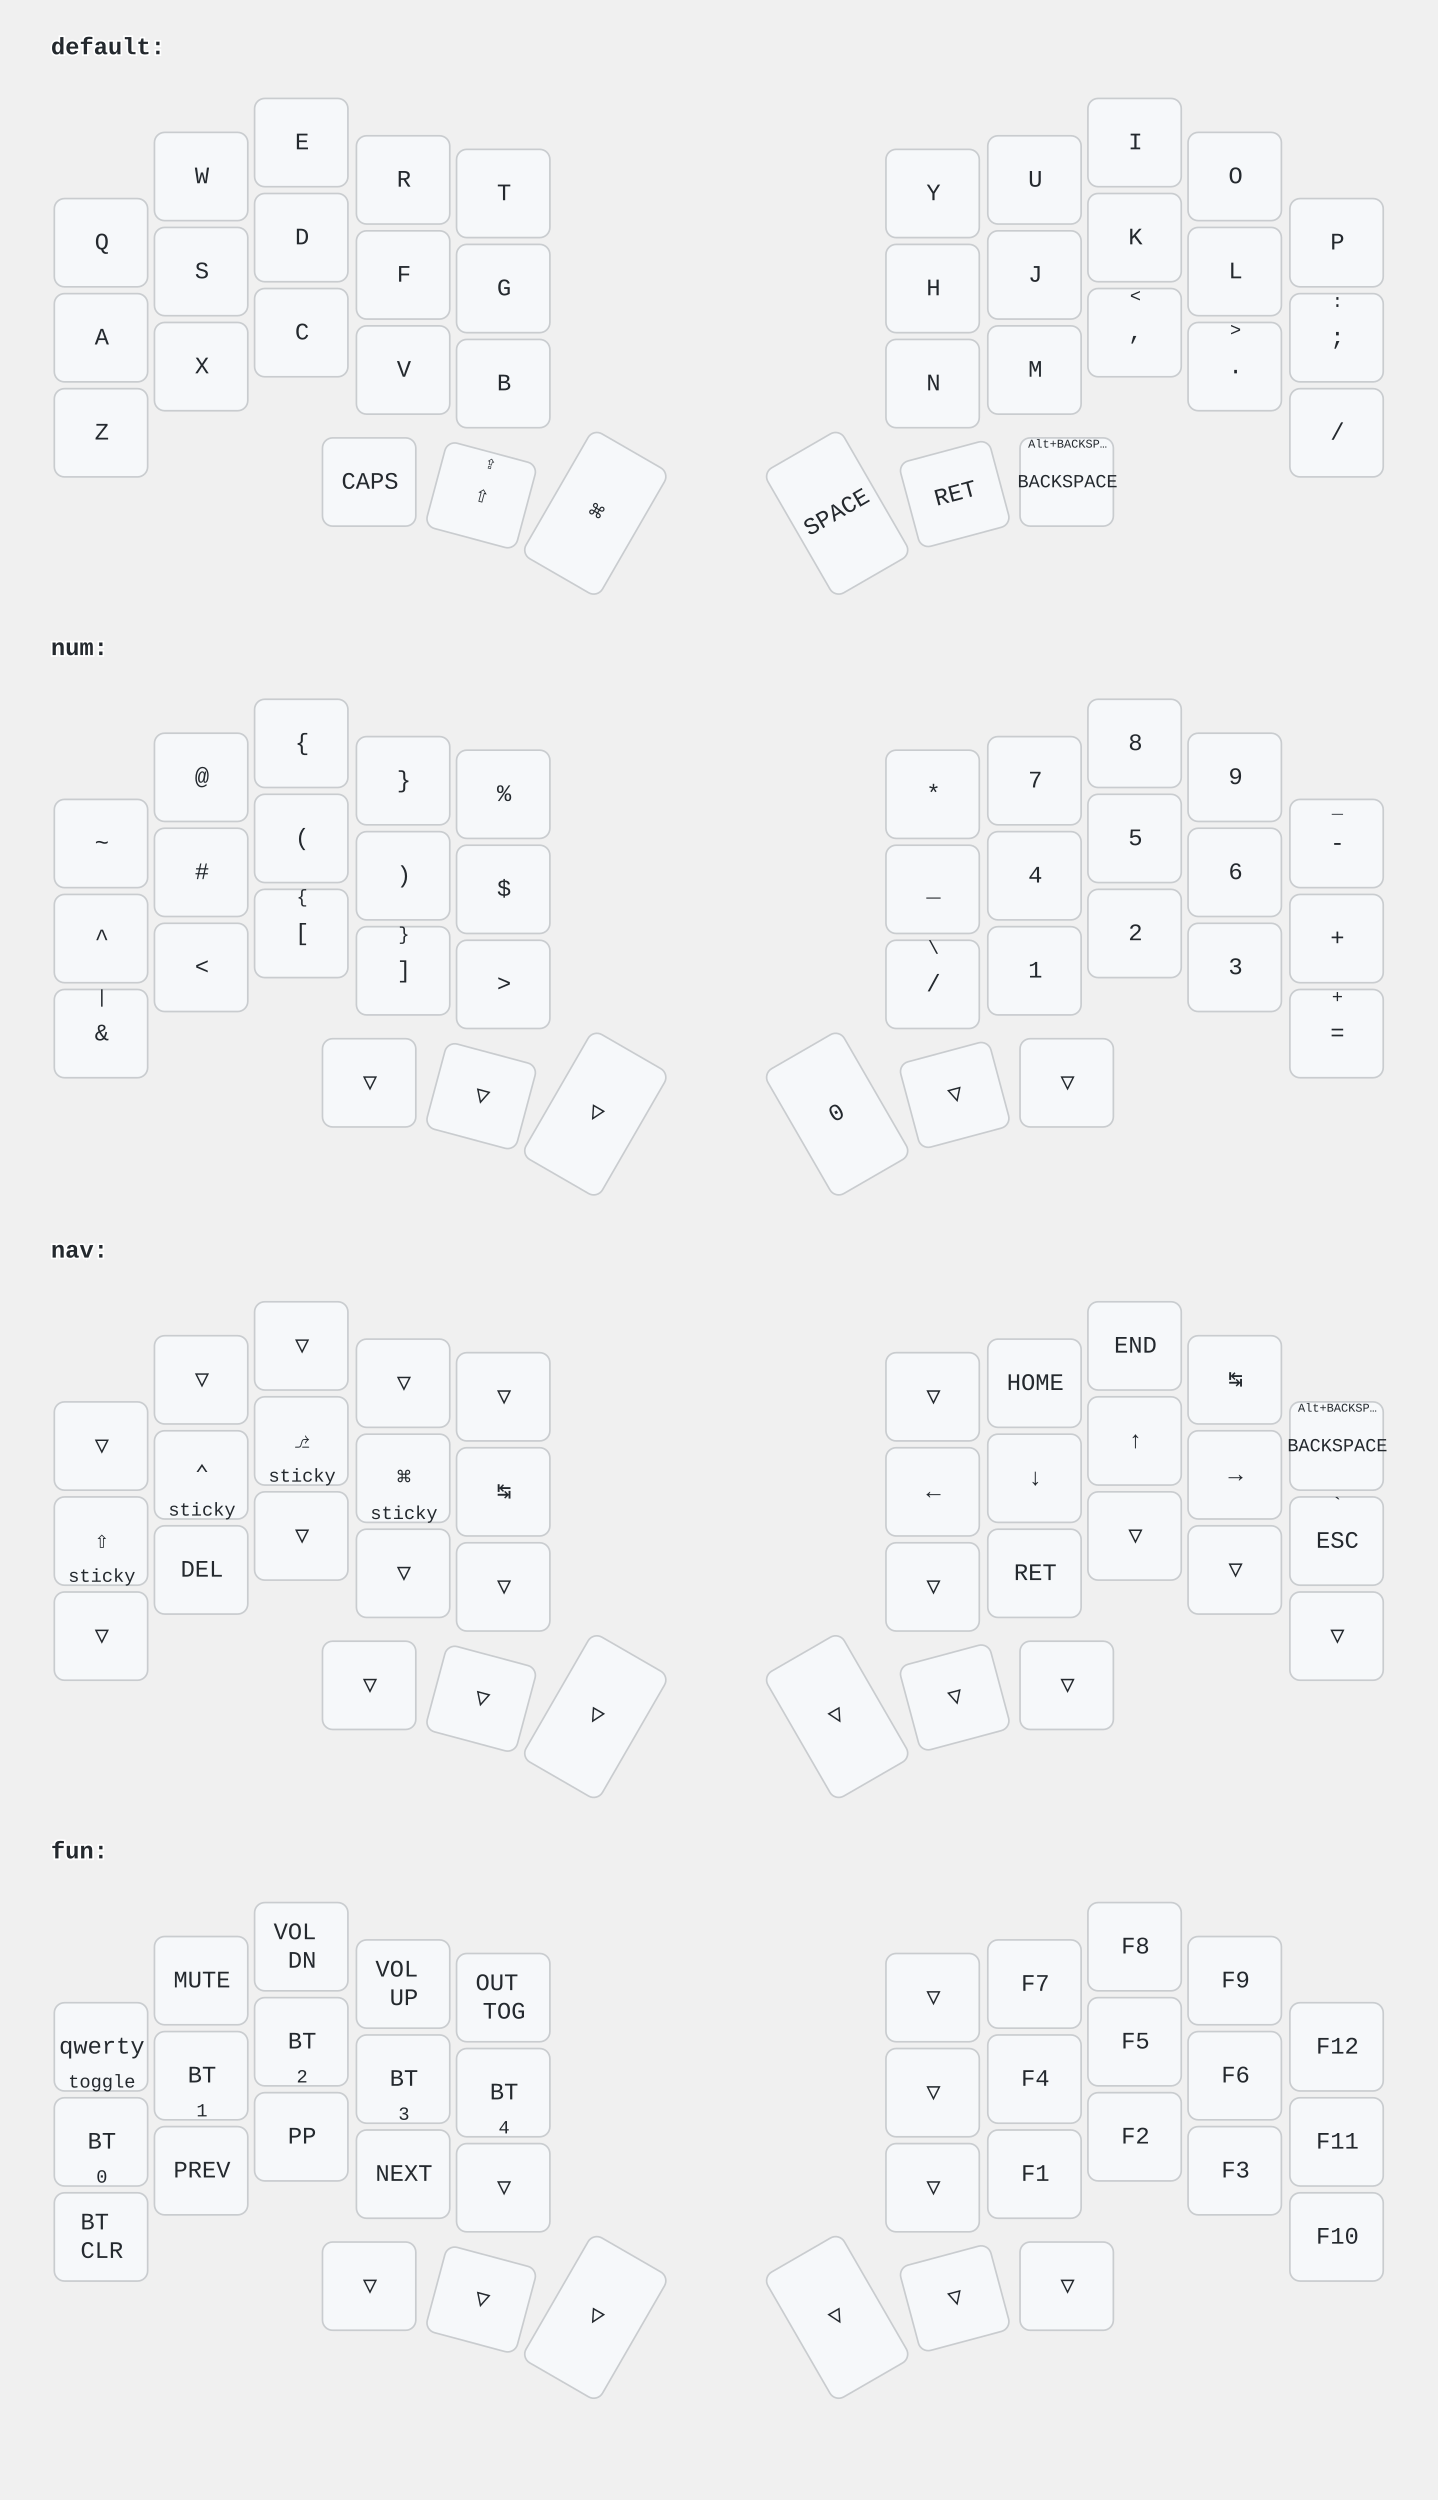
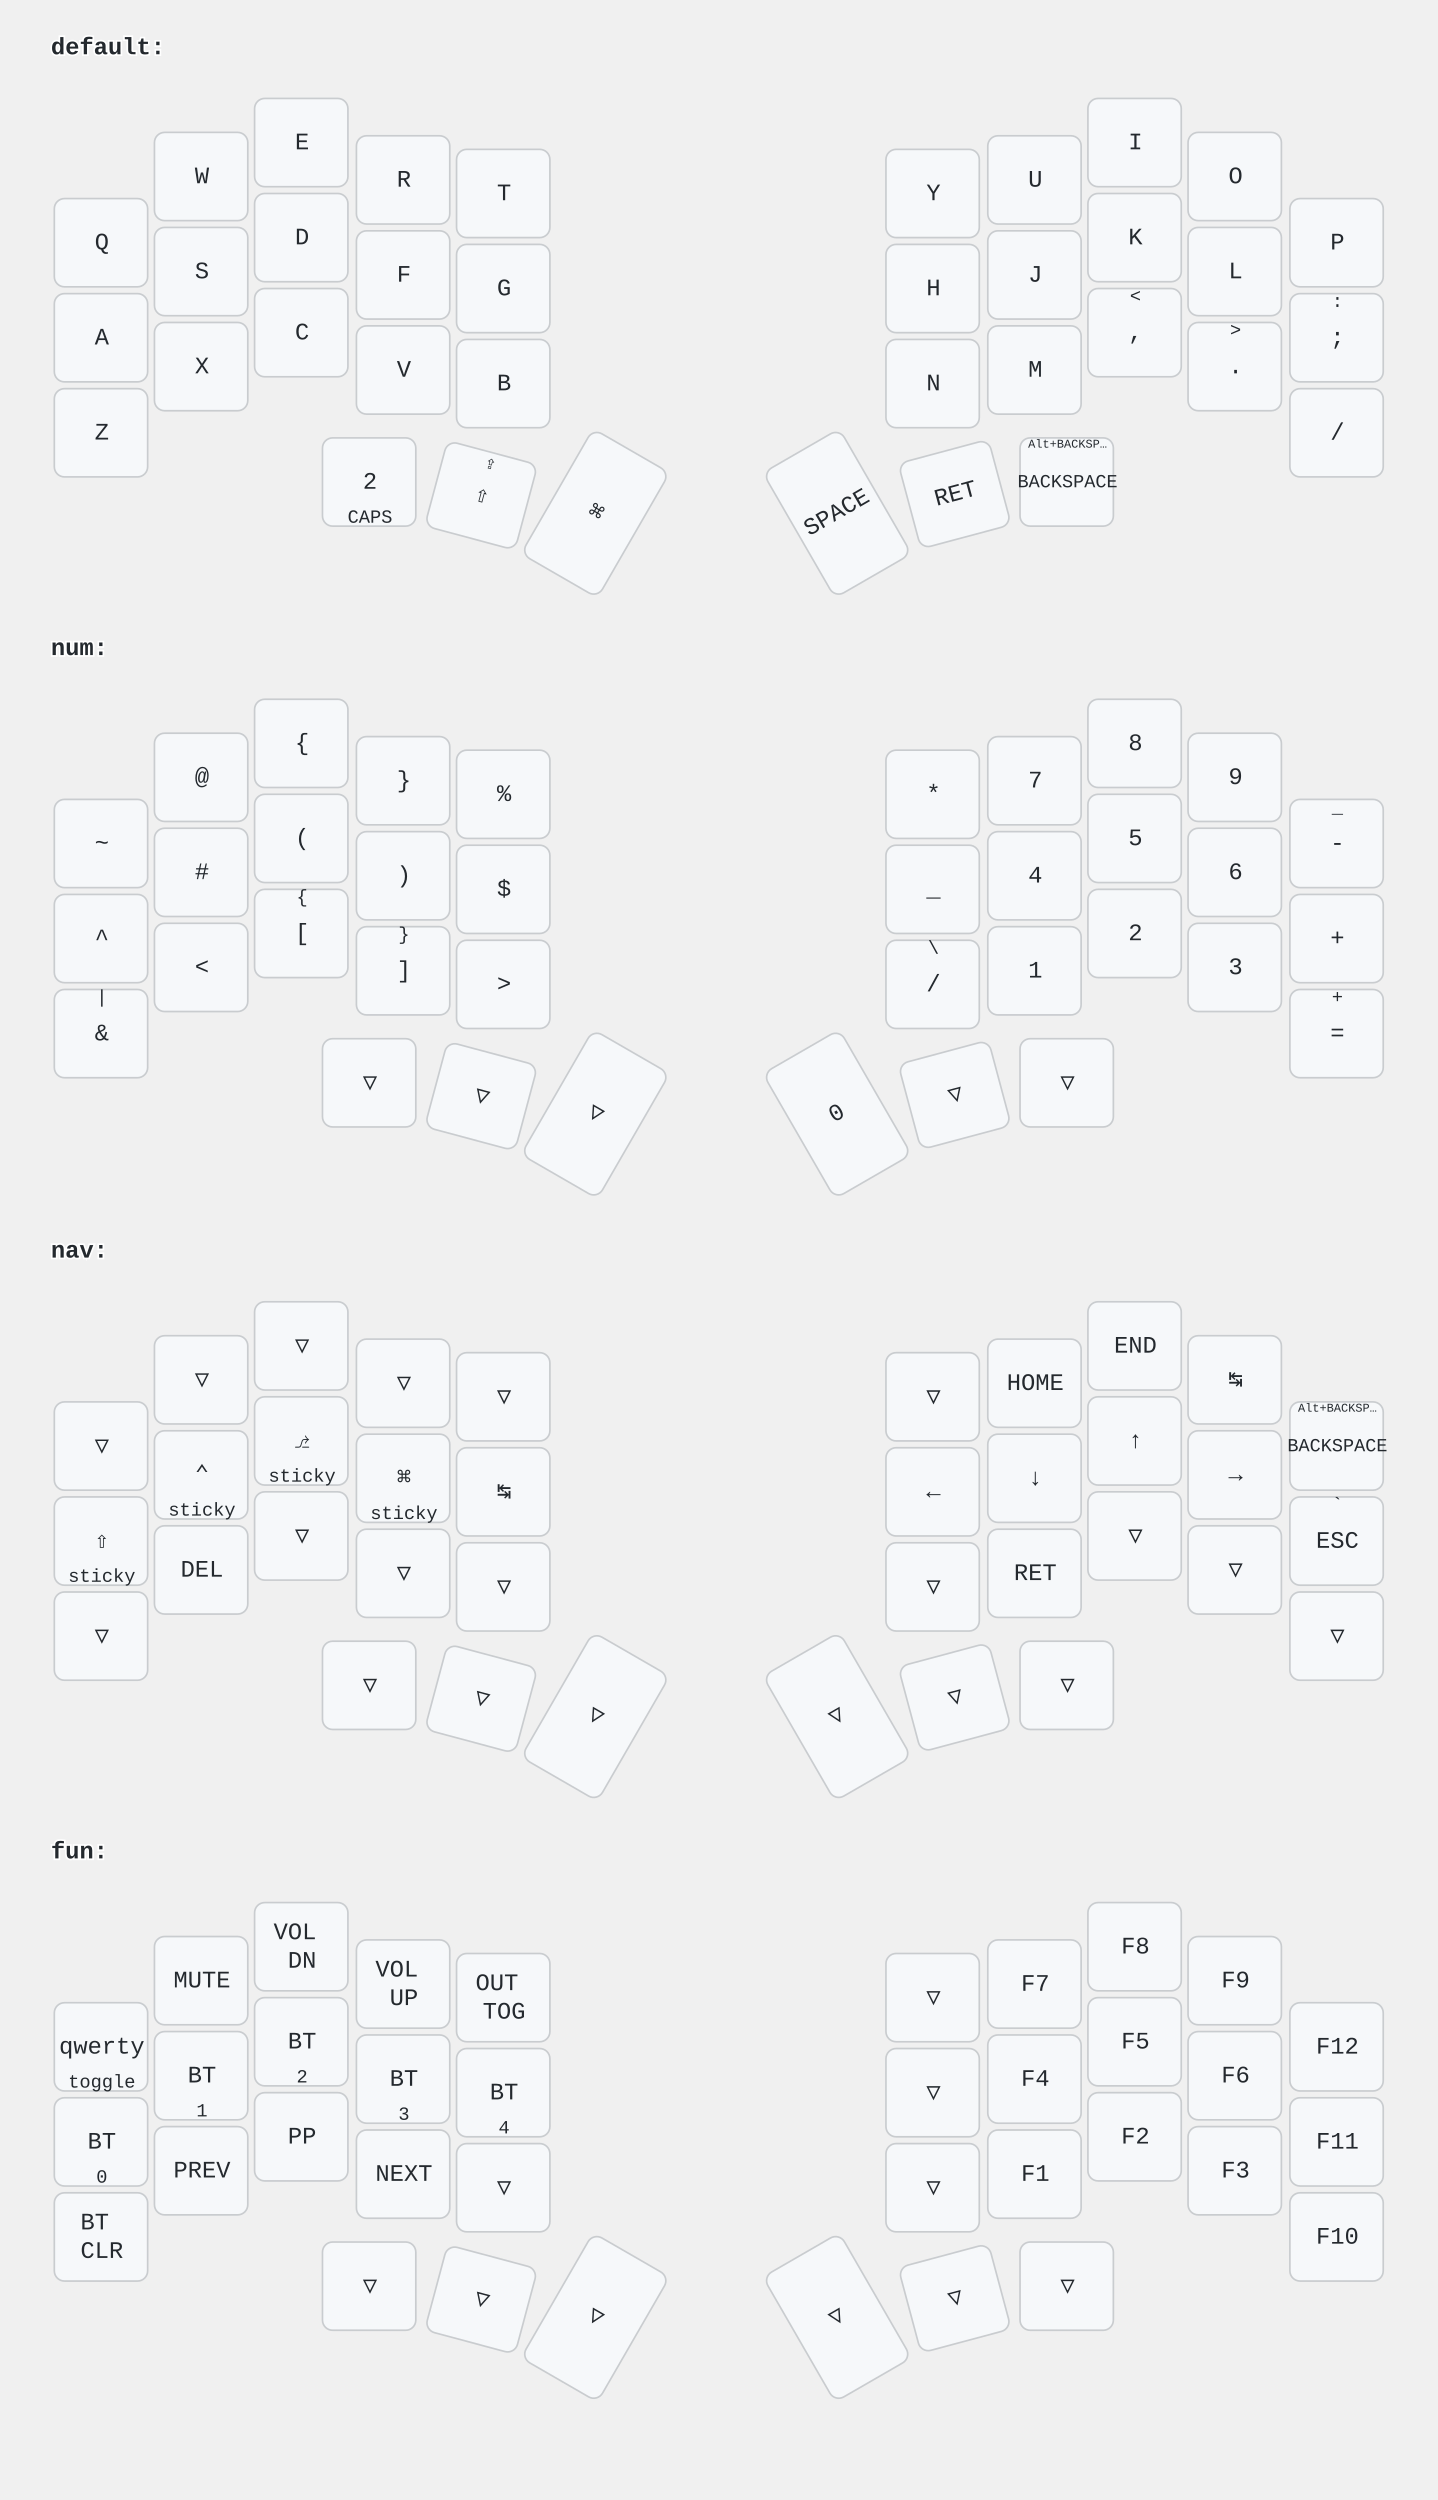
<svg xmlns="http://www.w3.org/2000/svg" width="847" height="1473" viewBox="0 0 847 1473" class="keymap">
  <style>/* font and background color specifications */
svg {
    font-family: SFMono-Regular,Consolas,Liberation Mono,Menlo,monospace;
    font-size: 14px;
    font-kerning: normal;
    text-rendering: optimizeLegibility;
    fill: #24292e;
}

/* default key styling */
rect {
    fill: #f6f8fa;
    stroke: #c9cccf;
    stroke-width: 1;
}

/* color accent for combo boxes */
rect.combo {
    fill: #cdf;
}

/* color accent for held keys */
rect.held, rect.combo.held {
    fill: #fdd;
}

/* color accent for ghost (optional) keys */
rect.ghost, rect.combo.ghost {
    fill: #ddd;
}

text {
    text-anchor: middle;
    dominant-baseline: middle;
}

/* styling for layer labels */
text.label {
    font-weight: bold;
    text-anchor: start;
    stroke: white;
    stroke-width: 2;
    paint-order: stroke;
}

/* styling for combo tap, and key hold/shifted label text */
text.combo, text.hold, text.shifted {
    font-size: 11px;
}

text.hold {
    text-anchor: middle;
    dominant-baseline: auto;
}

text.shifted {
    text-anchor: middle;
    dominant-baseline: hanging;
}

/* styling for hold/shifted label text in combo box */
text.combo.hold, text.combo.shifted {
    font-size: 8px;
}

/* styling for combo dendrons */
path {
    stroke-width: 1;
    stroke: gray;
    fill: none;
}
</style>
  <g transform="translate(30, 0)" class="layer-default">
    <text x="0" y="28" class="label" id="default">default:</text>
    <g transform="translate(0, 56)">
      <g transform="translate(30, 87)" class="key keypos-0">
        <rect rx="6" ry="6" x="-28" y="-26" width="55" height="52" class="key" />
        <text x="0" y="0" class="key tap">Q</text>
      </g>
      <g transform="translate(89, 48)" class="key keypos-1">
        <rect rx="6" ry="6" x="-28" y="-26" width="55" height="52" class="key" />
        <text x="0" y="0" class="key tap">W</text>
      </g>
      <g transform="translate(148, 28)" class="key keypos-2">
        <rect rx="6" ry="6" x="-28" y="-26" width="55" height="52" class="key" />
        <text x="0" y="0" class="key tap">E</text>
      </g>
      <g transform="translate(208, 50)" class="key keypos-3">
        <rect rx="6" ry="6" x="-28" y="-26" width="55" height="52" class="key" />
        <text x="0" y="0" class="key tap">R</text>
      </g>
      <g transform="translate(267, 58)" class="key keypos-4">
        <rect rx="6" ry="6" x="-28" y="-26" width="55" height="52" class="key" />
        <text x="0" y="0" class="key tap">T</text>
      </g>
      <g transform="translate(520, 58)" class="key keypos-5">
        <rect rx="6" ry="6" x="-28" y="-26" width="55" height="52" class="key" />
        <text x="0" y="0" class="key tap">Y</text>
      </g>
      <g transform="translate(580, 50)" class="key keypos-6">
        <rect rx="6" ry="6" x="-28" y="-26" width="55" height="52" class="key" />
        <text x="0" y="0" class="key tap">U</text>
      </g>
      <g transform="translate(639, 28)" class="key keypos-7">
        <rect rx="6" ry="6" x="-28" y="-26" width="55" height="52" class="key" />
        <text x="0" y="0" class="key tap">I</text>
      </g>
      <g transform="translate(698, 48)" class="key keypos-8">
        <rect rx="6" ry="6" x="-28" y="-26" width="55" height="52" class="key" />
        <text x="0" y="0" class="key tap">O</text>
      </g>
      <g transform="translate(758, 87)" class="key keypos-9">
        <rect rx="6" ry="6" x="-28" y="-26" width="55" height="52" class="key" />
        <text x="0" y="0" class="key tap">P</text>
      </g>
      <g transform="translate(30, 143)" class="key keypos-10">
        <rect rx="6" ry="6" x="-28" y="-26" width="55" height="52" class="key" />
        <text x="0" y="0" class="key tap">A</text>
      </g>
      <g transform="translate(89, 104)" class="key keypos-11">
        <rect rx="6" ry="6" x="-28" y="-26" width="55" height="52" class="key" />
        <text x="0" y="0" class="key tap">S</text>
      </g>
      <g transform="translate(148, 84)" class="key keypos-12">
        <rect rx="6" ry="6" x="-28" y="-26" width="55" height="52" class="key" />
        <text x="0" y="0" class="key tap">D</text>
      </g>
      <g transform="translate(208, 106)" class="key keypos-13">
        <rect rx="6" ry="6" x="-28" y="-26" width="55" height="52" class="key" />
        <text x="0" y="0" class="key tap">F</text>
      </g>
      <g transform="translate(267, 114)" class="key keypos-14">
        <rect rx="6" ry="6" x="-28" y="-26" width="55" height="52" class="key" />
        <text x="0" y="0" class="key tap">G</text>
      </g>
      <g transform="translate(520, 114)" class="key keypos-15">
        <rect rx="6" ry="6" x="-28" y="-26" width="55" height="52" class="key" />
        <text x="0" y="0" class="key tap">H</text>
      </g>
      <g transform="translate(580, 106)" class="key keypos-16">
        <rect rx="6" ry="6" x="-28" y="-26" width="55" height="52" class="key" />
        <text x="0" y="0" class="key tap">J</text>
      </g>
      <g transform="translate(639, 84)" class="key keypos-17">
        <rect rx="6" ry="6" x="-28" y="-26" width="55" height="52" class="key" />
        <text x="0" y="0" class="key tap">K</text>
      </g>
      <g transform="translate(698, 104)" class="key keypos-18">
        <rect rx="6" ry="6" x="-28" y="-26" width="55" height="52" class="key" />
        <text x="0" y="0" class="key tap">L</text>
      </g>
      <g transform="translate(758, 143)" class="key keypos-19">
        <rect rx="6" ry="6" x="-28" y="-26" width="55" height="52" class="key" />
        <text x="0" y="0" class="key tap">;</text>
        <text x="0" y="-24" class="key shifted">:</text>
      </g>
      <g transform="translate(30, 199)" class="key keypos-20">
        <rect rx="6" ry="6" x="-28" y="-26" width="55" height="52" class="key" />
        <text x="0" y="0" class="key tap">Z</text>
      </g>
      <g transform="translate(89, 160)" class="key keypos-21">
        <rect rx="6" ry="6" x="-28" y="-26" width="55" height="52" class="key" />
        <text x="0" y="0" class="key tap">X</text>
      </g>
      <g transform="translate(148, 140)" class="key keypos-22">
        <rect rx="6" ry="6" x="-28" y="-26" width="55" height="52" class="key" />
        <text x="0" y="0" class="key tap">C</text>
      </g>
      <g transform="translate(208, 162)" class="key keypos-23">
        <rect rx="6" ry="6" x="-28" y="-26" width="55" height="52" class="key" />
        <text x="0" y="0" class="key tap">V</text>
      </g>
      <g transform="translate(267, 170)" class="key keypos-24">
        <rect rx="6" ry="6" x="-28" y="-26" width="55" height="52" class="key" />
        <text x="0" y="0" class="key tap">B</text>
      </g>
      <g transform="translate(520, 170)" class="key keypos-25">
        <rect rx="6" ry="6" x="-28" y="-26" width="55" height="52" class="key" />
        <text x="0" y="0" class="key tap">N</text>
      </g>
      <g transform="translate(580, 162)" class="key keypos-26">
        <rect rx="6" ry="6" x="-28" y="-26" width="55" height="52" class="key" />
        <text x="0" y="0" class="key tap">M</text>
      </g>
      <g transform="translate(639, 140)" class="key keypos-27">
        <rect rx="6" ry="6" x="-28" y="-26" width="55" height="52" class="key" />
        <text x="0" y="0" class="key tap">,</text>
        <text x="0" y="-24" class="key shifted">&lt;</text>
      </g>
      <g transform="translate(698, 160)" class="key keypos-28">
        <rect rx="6" ry="6" x="-28" y="-26" width="55" height="52" class="key" />
        <text x="0" y="0" class="key tap">.</text>
        <text x="0" y="-24" class="key shifted">&gt;</text>
      </g>
      <g transform="translate(758, 199)" class="key keypos-29">
        <rect rx="6" ry="6" x="-28" y="-26" width="55" height="52" class="key" />
        <text x="0" y="0" class="key tap">/</text>
      </g>
      <g transform="translate(188, 228)" class="key keypos-30">
        <rect rx="6" ry="6" x="-28" y="-26" width="55" height="52" class="key" />
-         <text x="0" y="0" class="key tap">CAPS</text>
+         <text x="0" y="0" class="key tap">2</text>
+         <text x="0" y="24" class="key hold">CAPS</text>
      </g>
      <g transform="translate(254, 236) rotate(15.0)" class="key keypos-31">
        <rect rx="6" ry="6" x="-28" y="-26" width="55" height="52" class="key" />
        <text x="0" y="0" class="key tap">⇧</text>
        <text x="0" y="-24" class="key shifted">⇪</text>
      </g>
      <g transform="translate(321, 246) rotate(30.0)" class="key keypos-32">
        <rect rx="6" ry="6" x="-26" y="-42" width="52" height="85" class="key" />
        <text x="0" y="0" class="key tap">⌘</text>
      </g>
      <g transform="translate(463, 246) rotate(-30.0)" class="key keypos-33">
        <rect rx="6" ry="6" x="-26" y="-42" width="52" height="85" class="key" />
        <text x="0" y="0" class="key tap">SPACE</text>
      </g>
      <g transform="translate(533, 235) rotate(-15.0)" class="key keypos-34">
        <rect rx="6" ry="6" x="-28" y="-26" width="55" height="52" class="key" />
        <text x="0" y="0" class="key tap">RET</text>
      </g>
      <g transform="translate(599, 228)" class="key keypos-35">
        <rect rx="6" ry="6" x="-28" y="-26" width="55" height="52" class="key" />
        <text x="0" y="0" class="key tap">
          <tspan style="font-size: 78%">BACKSPACE</tspan>
        </text>
        <text x="0" y="-24" class="key shifted">
          <tspan style="font-size: 64%">Alt+BACKSP…</tspan>
        </text>
      </g>
    </g>
  </g>
  <g transform="translate(30, 354)" class="layer-num">
    <text x="0" y="28" class="label" id="num">num:</text>
    <g transform="translate(0, 56)">
      <g transform="translate(30, 87)" class="key keypos-0">
        <rect rx="6" ry="6" x="-28" y="-26" width="55" height="52" class="key" />
        <text x="0" y="0" class="key tap">~</text>
      </g>
      <g transform="translate(89, 48)" class="key keypos-1">
        <rect rx="6" ry="6" x="-28" y="-26" width="55" height="52" class="key" />
        <text x="0" y="0" class="key tap">@</text>
      </g>
      <g transform="translate(148, 28)" class="key keypos-2">
        <rect rx="6" ry="6" x="-28" y="-26" width="55" height="52" class="key" />
        <text x="0" y="0" class="key tap">{</text>
      </g>
      <g transform="translate(208, 50)" class="key keypos-3">
        <rect rx="6" ry="6" x="-28" y="-26" width="55" height="52" class="key" />
        <text x="0" y="0" class="key tap">}</text>
      </g>
      <g transform="translate(267, 58)" class="key keypos-4">
        <rect rx="6" ry="6" x="-28" y="-26" width="55" height="52" class="key" />
        <text x="0" y="0" class="key tap">%</text>
      </g>
      <g transform="translate(520, 58)" class="key keypos-5">
        <rect rx="6" ry="6" x="-28" y="-26" width="55" height="52" class="key" />
        <text x="0" y="0" class="key tap">*</text>
      </g>
      <g transform="translate(580, 50)" class="key keypos-6">
        <rect rx="6" ry="6" x="-28" y="-26" width="55" height="52" class="key" />
        <text x="0" y="0" class="key tap">7</text>
      </g>
      <g transform="translate(639, 28)" class="key keypos-7">
        <rect rx="6" ry="6" x="-28" y="-26" width="55" height="52" class="key" />
        <text x="0" y="0" class="key tap">8</text>
      </g>
      <g transform="translate(698, 48)" class="key keypos-8">
        <rect rx="6" ry="6" x="-28" y="-26" width="55" height="52" class="key" />
        <text x="0" y="0" class="key tap">9</text>
      </g>
      <g transform="translate(758, 87)" class="key keypos-9">
        <rect rx="6" ry="6" x="-28" y="-26" width="55" height="52" class="key" />
        <text x="0" y="0" class="key tap">-</text>
        <text x="0" y="-24" class="key shifted">_</text>
      </g>
      <g transform="translate(30, 143)" class="key keypos-10">
        <rect rx="6" ry="6" x="-28" y="-26" width="55" height="52" class="key" />
        <text x="0" y="0" class="key tap">^</text>
      </g>
      <g transform="translate(89, 104)" class="key keypos-11">
        <rect rx="6" ry="6" x="-28" y="-26" width="55" height="52" class="key" />
        <text x="0" y="0" class="key tap">#</text>
      </g>
      <g transform="translate(148, 84)" class="key keypos-12">
        <rect rx="6" ry="6" x="-28" y="-26" width="55" height="52" class="key" />
        <text x="0" y="0" class="key tap">(</text>
      </g>
      <g transform="translate(208, 106)" class="key keypos-13">
        <rect rx="6" ry="6" x="-28" y="-26" width="55" height="52" class="key" />
        <text x="0" y="0" class="key tap">)</text>
      </g>
      <g transform="translate(267, 114)" class="key keypos-14">
        <rect rx="6" ry="6" x="-28" y="-26" width="55" height="52" class="key" />
        <text x="0" y="0" class="key tap">$</text>
      </g>
      <g transform="translate(520, 114)" class="key keypos-15">
        <rect rx="6" ry="6" x="-28" y="-26" width="55" height="52" class="key" />
        <text x="0" y="0" class="key tap">_</text>
      </g>
      <g transform="translate(580, 106)" class="key keypos-16">
        <rect rx="6" ry="6" x="-28" y="-26" width="55" height="52" class="key" />
        <text x="0" y="0" class="key tap">4</text>
      </g>
      <g transform="translate(639, 84)" class="key keypos-17">
        <rect rx="6" ry="6" x="-28" y="-26" width="55" height="52" class="key" />
        <text x="0" y="0" class="key tap">5</text>
      </g>
      <g transform="translate(698, 104)" class="key keypos-18">
        <rect rx="6" ry="6" x="-28" y="-26" width="55" height="52" class="key" />
        <text x="0" y="0" class="key tap">6</text>
      </g>
      <g transform="translate(758, 143)" class="key keypos-19">
        <rect rx="6" ry="6" x="-28" y="-26" width="55" height="52" class="key" />
        <text x="0" y="0" class="key tap">+</text>
      </g>
      <g transform="translate(30, 199)" class="key keypos-20">
        <rect rx="6" ry="6" x="-28" y="-26" width="55" height="52" class="key" />
        <text x="0" y="0" class="key tap">&amp;</text>
        <text x="0" y="-24" class="key shifted">|</text>
      </g>
      <g transform="translate(89, 160)" class="key keypos-21">
        <rect rx="6" ry="6" x="-28" y="-26" width="55" height="52" class="key" />
        <text x="0" y="0" class="key tap">&lt;</text>
      </g>
      <g transform="translate(148, 140)" class="key keypos-22">
        <rect rx="6" ry="6" x="-28" y="-26" width="55" height="52" class="key" />
        <text x="0" y="0" class="key tap">[</text>
        <text x="0" y="-24" class="key shifted">{</text>
      </g>
      <g transform="translate(208, 162)" class="key keypos-23">
        <rect rx="6" ry="6" x="-28" y="-26" width="55" height="52" class="key" />
        <text x="0" y="0" class="key tap">]</text>
        <text x="0" y="-24" class="key shifted">}</text>
      </g>
      <g transform="translate(267, 170)" class="key keypos-24">
        <rect rx="6" ry="6" x="-28" y="-26" width="55" height="52" class="key" />
        <text x="0" y="0" class="key tap">&gt;</text>
      </g>
      <g transform="translate(520, 170)" class="key keypos-25">
        <rect rx="6" ry="6" x="-28" y="-26" width="55" height="52" class="key" />
        <text x="0" y="0" class="key tap">/</text>
        <text x="0" y="-24" class="key shifted">\</text>
      </g>
      <g transform="translate(580, 162)" class="key keypos-26">
        <rect rx="6" ry="6" x="-28" y="-26" width="55" height="52" class="key" />
        <text x="0" y="0" class="key tap">1</text>
      </g>
      <g transform="translate(639, 140)" class="key keypos-27">
        <rect rx="6" ry="6" x="-28" y="-26" width="55" height="52" class="key" />
        <text x="0" y="0" class="key tap">2</text>
      </g>
      <g transform="translate(698, 160)" class="key keypos-28">
        <rect rx="6" ry="6" x="-28" y="-26" width="55" height="52" class="key" />
        <text x="0" y="0" class="key tap">3</text>
      </g>
      <g transform="translate(758, 199)" class="key keypos-29">
        <rect rx="6" ry="6" x="-28" y="-26" width="55" height="52" class="key" />
        <text x="0" y="0" class="key tap">=</text>
        <text x="0" y="-24" class="key shifted">+</text>
      </g>
      <g transform="translate(188, 228)" class="key trans keypos-30">
        <rect rx="6" ry="6" x="-28" y="-26" width="55" height="52" class="key trans" />
        <text x="0" y="0" class="key trans tap">▽</text>
      </g>
      <g transform="translate(254, 236) rotate(15.0)" class="key trans keypos-31">
        <rect rx="6" ry="6" x="-28" y="-26" width="55" height="52" class="key trans" />
        <text x="0" y="0" class="key trans tap">▽</text>
      </g>
      <g transform="translate(321, 246) rotate(30.0)" class="key trans keypos-32">
        <rect rx="6" ry="6" x="-26" y="-42" width="52" height="85" class="key trans" />
        <text x="0" y="0" class="key trans tap">▽</text>
      </g>
      <g transform="translate(463, 246) rotate(-30.0)" class="key keypos-33">
        <rect rx="6" ry="6" x="-26" y="-42" width="52" height="85" class="key" />
        <text x="0" y="0" class="key tap">0</text>
      </g>
      <g transform="translate(533, 235) rotate(-15.0)" class="key trans keypos-34">
        <rect rx="6" ry="6" x="-28" y="-26" width="55" height="52" class="key trans" />
        <text x="0" y="0" class="key trans tap">▽</text>
      </g>
      <g transform="translate(599, 228)" class="key trans keypos-35">
        <rect rx="6" ry="6" x="-28" y="-26" width="55" height="52" class="key trans" />
        <text x="0" y="0" class="key trans tap">▽</text>
      </g>
    </g>
  </g>
  <g transform="translate(30, 709)" class="layer-nav">
    <text x="0" y="28" class="label" id="nav">nav:</text>
    <g transform="translate(0, 56)">
      <g transform="translate(30, 87)" class="key trans keypos-0">
        <rect rx="6" ry="6" x="-28" y="-26" width="55" height="52" class="key trans" />
        <text x="0" y="0" class="key trans tap">▽</text>
      </g>
      <g transform="translate(89, 48)" class="key trans keypos-1">
        <rect rx="6" ry="6" x="-28" y="-26" width="55" height="52" class="key trans" />
        <text x="0" y="0" class="key trans tap">▽</text>
      </g>
      <g transform="translate(148, 28)" class="key trans keypos-2">
        <rect rx="6" ry="6" x="-28" y="-26" width="55" height="52" class="key trans" />
        <text x="0" y="0" class="key trans tap">▽</text>
      </g>
      <g transform="translate(208, 50)" class="key trans keypos-3">
        <rect rx="6" ry="6" x="-28" y="-26" width="55" height="52" class="key trans" />
        <text x="0" y="0" class="key trans tap">▽</text>
      </g>
      <g transform="translate(267, 58)" class="key trans keypos-4">
        <rect rx="6" ry="6" x="-28" y="-26" width="55" height="52" class="key trans" />
        <text x="0" y="0" class="key trans tap">▽</text>
      </g>
      <g transform="translate(520, 58)" class="key trans keypos-5">
        <rect rx="6" ry="6" x="-28" y="-26" width="55" height="52" class="key trans" />
        <text x="0" y="0" class="key trans tap">▽</text>
      </g>
      <g transform="translate(580, 50)" class="key keypos-6">
        <rect rx="6" ry="6" x="-28" y="-26" width="55" height="52" class="key" />
        <text x="0" y="0" class="key tap">HOME</text>
      </g>
      <g transform="translate(639, 28)" class="key keypos-7">
        <rect rx="6" ry="6" x="-28" y="-26" width="55" height="52" class="key" />
        <text x="0" y="0" class="key tap">END</text>
      </g>
      <g transform="translate(698, 48)" class="key keypos-8">
        <rect rx="6" ry="6" x="-28" y="-26" width="55" height="52" class="key" />
        <text x="0" y="0" class="key tap">↹</text>
      </g>
      <g transform="translate(758, 87)" class="key keypos-9">
        <rect rx="6" ry="6" x="-28" y="-26" width="55" height="52" class="key" />
        <text x="0" y="0" class="key tap">
          <tspan style="font-size: 78%">BACKSPACE</tspan>
        </text>
        <text x="0" y="-24" class="key shifted">
          <tspan style="font-size: 64%">Alt+BACKSP…</tspan>
        </text>
      </g>
      <g transform="translate(30, 143)" class="key keypos-10">
        <rect rx="6" ry="6" x="-28" y="-26" width="55" height="52" class="key" />
        <text x="0" y="0" class="key tap">⇧</text>
        <text x="0" y="24" class="key hold">sticky</text>
      </g>
      <g transform="translate(89, 104)" class="key keypos-11">
        <rect rx="6" ry="6" x="-28" y="-26" width="55" height="52" class="key" />
        <text x="0" y="0" class="key tap">⌃</text>
        <text x="0" y="24" class="key hold">sticky</text>
      </g>
      <g transform="translate(148, 84)" class="key keypos-12">
        <rect rx="6" ry="6" x="-28" y="-26" width="55" height="52" class="key" />
        <text x="0" y="0" class="key tap">⎇</text>
        <text x="0" y="24" class="key hold">sticky</text>
      </g>
      <g transform="translate(208, 106)" class="key keypos-13">
        <rect rx="6" ry="6" x="-28" y="-26" width="55" height="52" class="key" />
        <text x="0" y="0" class="key tap">⌘</text>
        <text x="0" y="24" class="key hold">sticky</text>
      </g>
      <g transform="translate(267, 114)" class="key keypos-14">
        <rect rx="6" ry="6" x="-28" y="-26" width="55" height="52" class="key" />
        <text x="0" y="0" class="key tap">↹</text>
      </g>
      <g transform="translate(520, 114)" class="key keypos-15">
        <rect rx="6" ry="6" x="-28" y="-26" width="55" height="52" class="key" />
        <text x="0" y="0" class="key tap">←</text>
      </g>
      <g transform="translate(580, 106)" class="key keypos-16">
        <rect rx="6" ry="6" x="-28" y="-26" width="55" height="52" class="key" />
        <text x="0" y="0" class="key tap">↓</text>
      </g>
      <g transform="translate(639, 84)" class="key keypos-17">
        <rect rx="6" ry="6" x="-28" y="-26" width="55" height="52" class="key" />
        <text x="0" y="0" class="key tap">↑</text>
      </g>
      <g transform="translate(698, 104)" class="key keypos-18">
        <rect rx="6" ry="6" x="-28" y="-26" width="55" height="52" class="key" />
        <text x="0" y="0" class="key tap">→</text>
      </g>
      <g transform="translate(758, 143)" class="key keypos-19">
        <rect rx="6" ry="6" x="-28" y="-26" width="55" height="52" class="key" />
        <text x="0" y="0" class="key tap">ESC</text>
        <text x="0" y="-24" class="key shifted">`</text>
      </g>
      <g transform="translate(30, 199)" class="key trans keypos-20">
        <rect rx="6" ry="6" x="-28" y="-26" width="55" height="52" class="key trans" />
        <text x="0" y="0" class="key trans tap">▽</text>
      </g>
      <g transform="translate(89, 160)" class="key keypos-21">
        <rect rx="6" ry="6" x="-28" y="-26" width="55" height="52" class="key" />
        <text x="0" y="0" class="key tap">DEL</text>
      </g>
      <g transform="translate(148, 140)" class="key trans keypos-22">
        <rect rx="6" ry="6" x="-28" y="-26" width="55" height="52" class="key trans" />
        <text x="0" y="0" class="key trans tap">▽</text>
      </g>
      <g transform="translate(208, 162)" class="key trans keypos-23">
        <rect rx="6" ry="6" x="-28" y="-26" width="55" height="52" class="key trans" />
        <text x="0" y="0" class="key trans tap">▽</text>
      </g>
      <g transform="translate(267, 170)" class="key trans keypos-24">
        <rect rx="6" ry="6" x="-28" y="-26" width="55" height="52" class="key trans" />
        <text x="0" y="0" class="key trans tap">▽</text>
      </g>
      <g transform="translate(520, 170)" class="key trans keypos-25">
        <rect rx="6" ry="6" x="-28" y="-26" width="55" height="52" class="key trans" />
        <text x="0" y="0" class="key trans tap">▽</text>
      </g>
      <g transform="translate(580, 162)" class="key keypos-26">
        <rect rx="6" ry="6" x="-28" y="-26" width="55" height="52" class="key" />
        <text x="0" y="0" class="key tap">RET</text>
      </g>
      <g transform="translate(639, 140)" class="key trans keypos-27">
        <rect rx="6" ry="6" x="-28" y="-26" width="55" height="52" class="key trans" />
        <text x="0" y="0" class="key trans tap">▽</text>
      </g>
      <g transform="translate(698, 160)" class="key trans keypos-28">
        <rect rx="6" ry="6" x="-28" y="-26" width="55" height="52" class="key trans" />
        <text x="0" y="0" class="key trans tap">▽</text>
      </g>
      <g transform="translate(758, 199)" class="key trans keypos-29">
        <rect rx="6" ry="6" x="-28" y="-26" width="55" height="52" class="key trans" />
        <text x="0" y="0" class="key trans tap">▽</text>
      </g>
      <g transform="translate(188, 228)" class="key trans keypos-30">
        <rect rx="6" ry="6" x="-28" y="-26" width="55" height="52" class="key trans" />
        <text x="0" y="0" class="key trans tap">▽</text>
      </g>
      <g transform="translate(254, 236) rotate(15.0)" class="key trans keypos-31">
        <rect rx="6" ry="6" x="-28" y="-26" width="55" height="52" class="key trans" />
        <text x="0" y="0" class="key trans tap">▽</text>
      </g>
      <g transform="translate(321, 246) rotate(30.0)" class="key trans keypos-32">
        <rect rx="6" ry="6" x="-26" y="-42" width="52" height="85" class="key trans" />
        <text x="0" y="0" class="key trans tap">▽</text>
      </g>
      <g transform="translate(463, 246) rotate(-30.0)" class="key trans keypos-33">
        <rect rx="6" ry="6" x="-26" y="-42" width="52" height="85" class="key trans" />
        <text x="0" y="0" class="key trans tap">▽</text>
      </g>
      <g transform="translate(533, 235) rotate(-15.0)" class="key trans keypos-34">
        <rect rx="6" ry="6" x="-28" y="-26" width="55" height="52" class="key trans" />
        <text x="0" y="0" class="key trans tap">▽</text>
      </g>
      <g transform="translate(599, 228)" class="key trans keypos-35">
        <rect rx="6" ry="6" x="-28" y="-26" width="55" height="52" class="key trans" />
        <text x="0" y="0" class="key trans tap">▽</text>
      </g>
    </g>
  </g>
  <g transform="translate(30, 1063)" class="layer-fun">
    <text x="0" y="28" class="label" id="fun">fun:</text>
    <g transform="translate(0, 56)">
      <g transform="translate(30, 87)" class="key keypos-0">
        <rect rx="6" ry="6" x="-28" y="-26" width="55" height="52" class="key" />
        <text x="0" y="0" class="key tap">qwerty</text>
        <text x="0" y="24" class="key hold">toggle</text>
      </g>
      <g transform="translate(89, 48)" class="key keypos-1">
        <rect rx="6" ry="6" x="-28" y="-26" width="55" height="52" class="key" />
        <text x="0" y="0" class="key tap">MUTE</text>
      </g>
      <g transform="translate(148, 28)" class="key keypos-2">
        <rect rx="6" ry="6" x="-28" y="-26" width="55" height="52" class="key" />
        <text x="0" y="0" class="key tap">
          <tspan x="0" dy="-0.6em">VOL</tspan>
          <tspan x="0" dy="1.2em">DN</tspan>
        </text>
      </g>
      <g transform="translate(208, 50)" class="key keypos-3">
        <rect rx="6" ry="6" x="-28" y="-26" width="55" height="52" class="key" />
        <text x="0" y="0" class="key tap">
          <tspan x="0" dy="-0.6em">VOL</tspan>
          <tspan x="0" dy="1.2em">UP</tspan>
        </text>
      </g>
      <g transform="translate(267, 58)" class="key keypos-4">
        <rect rx="6" ry="6" x="-28" y="-26" width="55" height="52" class="key" />
        <text x="0" y="0" class="key tap">
          <tspan x="0" dy="-0.6em">OUT</tspan>
          <tspan x="0" dy="1.2em">TOG</tspan>
        </text>
      </g>
      <g transform="translate(520, 58)" class="key trans keypos-5">
        <rect rx="6" ry="6" x="-28" y="-26" width="55" height="52" class="key trans" />
        <text x="0" y="0" class="key trans tap">▽</text>
      </g>
      <g transform="translate(580, 50)" class="key keypos-6">
        <rect rx="6" ry="6" x="-28" y="-26" width="55" height="52" class="key" />
        <text x="0" y="0" class="key tap">F7</text>
      </g>
      <g transform="translate(639, 28)" class="key keypos-7">
        <rect rx="6" ry="6" x="-28" y="-26" width="55" height="52" class="key" />
        <text x="0" y="0" class="key tap">F8</text>
      </g>
      <g transform="translate(698, 48)" class="key keypos-8">
        <rect rx="6" ry="6" x="-28" y="-26" width="55" height="52" class="key" />
        <text x="0" y="0" class="key tap">F9</text>
      </g>
      <g transform="translate(758, 87)" class="key keypos-9">
        <rect rx="6" ry="6" x="-28" y="-26" width="55" height="52" class="key" />
        <text x="0" y="0" class="key tap">F12</text>
      </g>
      <g transform="translate(30, 143)" class="key keypos-10">
        <rect rx="6" ry="6" x="-28" y="-26" width="55" height="52" class="key" />
        <text x="0" y="0" class="key tap">BT</text>
        <text x="0" y="24" class="key hold">0</text>
      </g>
      <g transform="translate(89, 104)" class="key keypos-11">
        <rect rx="6" ry="6" x="-28" y="-26" width="55" height="52" class="key" />
        <text x="0" y="0" class="key tap">BT</text>
        <text x="0" y="24" class="key hold">1</text>
      </g>
      <g transform="translate(148, 84)" class="key keypos-12">
        <rect rx="6" ry="6" x="-28" y="-26" width="55" height="52" class="key" />
        <text x="0" y="0" class="key tap">BT</text>
        <text x="0" y="24" class="key hold">2</text>
      </g>
      <g transform="translate(208, 106)" class="key keypos-13">
        <rect rx="6" ry="6" x="-28" y="-26" width="55" height="52" class="key" />
        <text x="0" y="0" class="key tap">BT</text>
        <text x="0" y="24" class="key hold">3</text>
      </g>
      <g transform="translate(267, 114)" class="key keypos-14">
        <rect rx="6" ry="6" x="-28" y="-26" width="55" height="52" class="key" />
        <text x="0" y="0" class="key tap">BT</text>
        <text x="0" y="24" class="key hold">4</text>
      </g>
      <g transform="translate(520, 114)" class="key trans keypos-15">
        <rect rx="6" ry="6" x="-28" y="-26" width="55" height="52" class="key trans" />
        <text x="0" y="0" class="key trans tap">▽</text>
      </g>
      <g transform="translate(580, 106)" class="key keypos-16">
        <rect rx="6" ry="6" x="-28" y="-26" width="55" height="52" class="key" />
        <text x="0" y="0" class="key tap">F4</text>
      </g>
      <g transform="translate(639, 84)" class="key keypos-17">
        <rect rx="6" ry="6" x="-28" y="-26" width="55" height="52" class="key" />
        <text x="0" y="0" class="key tap">F5</text>
      </g>
      <g transform="translate(698, 104)" class="key keypos-18">
        <rect rx="6" ry="6" x="-28" y="-26" width="55" height="52" class="key" />
        <text x="0" y="0" class="key tap">F6</text>
      </g>
      <g transform="translate(758, 143)" class="key keypos-19">
        <rect rx="6" ry="6" x="-28" y="-26" width="55" height="52" class="key" />
        <text x="0" y="0" class="key tap">F11</text>
      </g>
      <g transform="translate(30, 199)" class="key keypos-20">
        <rect rx="6" ry="6" x="-28" y="-26" width="55" height="52" class="key" />
        <text x="0" y="0" class="key tap">
          <tspan x="0" dy="-0.6em">BT</tspan>
          <tspan x="0" dy="1.2em">CLR</tspan>
        </text>
      </g>
      <g transform="translate(89, 160)" class="key keypos-21">
        <rect rx="6" ry="6" x="-28" y="-26" width="55" height="52" class="key" />
        <text x="0" y="0" class="key tap">PREV</text>
      </g>
      <g transform="translate(148, 140)" class="key keypos-22">
        <rect rx="6" ry="6" x="-28" y="-26" width="55" height="52" class="key" />
        <text x="0" y="0" class="key tap">PP</text>
      </g>
      <g transform="translate(208, 162)" class="key keypos-23">
        <rect rx="6" ry="6" x="-28" y="-26" width="55" height="52" class="key" />
        <text x="0" y="0" class="key tap">NEXT</text>
      </g>
      <g transform="translate(267, 170)" class="key trans keypos-24">
        <rect rx="6" ry="6" x="-28" y="-26" width="55" height="52" class="key trans" />
        <text x="0" y="0" class="key trans tap">▽</text>
      </g>
      <g transform="translate(520, 170)" class="key trans keypos-25">
        <rect rx="6" ry="6" x="-28" y="-26" width="55" height="52" class="key trans" />
        <text x="0" y="0" class="key trans tap">▽</text>
      </g>
      <g transform="translate(580, 162)" class="key keypos-26">
        <rect rx="6" ry="6" x="-28" y="-26" width="55" height="52" class="key" />
        <text x="0" y="0" class="key tap">F1</text>
      </g>
      <g transform="translate(639, 140)" class="key keypos-27">
        <rect rx="6" ry="6" x="-28" y="-26" width="55" height="52" class="key" />
        <text x="0" y="0" class="key tap">F2</text>
      </g>
      <g transform="translate(698, 160)" class="key keypos-28">
        <rect rx="6" ry="6" x="-28" y="-26" width="55" height="52" class="key" />
        <text x="0" y="0" class="key tap">F3</text>
      </g>
      <g transform="translate(758, 199)" class="key keypos-29">
        <rect rx="6" ry="6" x="-28" y="-26" width="55" height="52" class="key" />
        <text x="0" y="0" class="key tap">F10</text>
      </g>
      <g transform="translate(188, 228)" class="key trans keypos-30">
        <rect rx="6" ry="6" x="-28" y="-26" width="55" height="52" class="key trans" />
        <text x="0" y="0" class="key trans tap">▽</text>
      </g>
      <g transform="translate(254, 236) rotate(15.0)" class="key trans keypos-31">
        <rect rx="6" ry="6" x="-28" y="-26" width="55" height="52" class="key trans" />
        <text x="0" y="0" class="key trans tap">▽</text>
      </g>
      <g transform="translate(321, 246) rotate(30.0)" class="key trans keypos-32">
        <rect rx="6" ry="6" x="-26" y="-42" width="52" height="85" class="key trans" />
        <text x="0" y="0" class="key trans tap">▽</text>
      </g>
      <g transform="translate(463, 246) rotate(-30.0)" class="key trans keypos-33">
        <rect rx="6" ry="6" x="-26" y="-42" width="52" height="85" class="key trans" />
        <text x="0" y="0" class="key trans tap">▽</text>
      </g>
      <g transform="translate(533, 235) rotate(-15.0)" class="key trans keypos-34">
        <rect rx="6" ry="6" x="-28" y="-26" width="55" height="52" class="key trans" />
        <text x="0" y="0" class="key trans tap">▽</text>
      </g>
      <g transform="translate(599, 228)" class="key trans keypos-35">
        <rect rx="6" ry="6" x="-28" y="-26" width="55" height="52" class="key trans" />
        <text x="0" y="0" class="key trans tap">▽</text>
      </g>
    </g>
  </g>
</svg>
